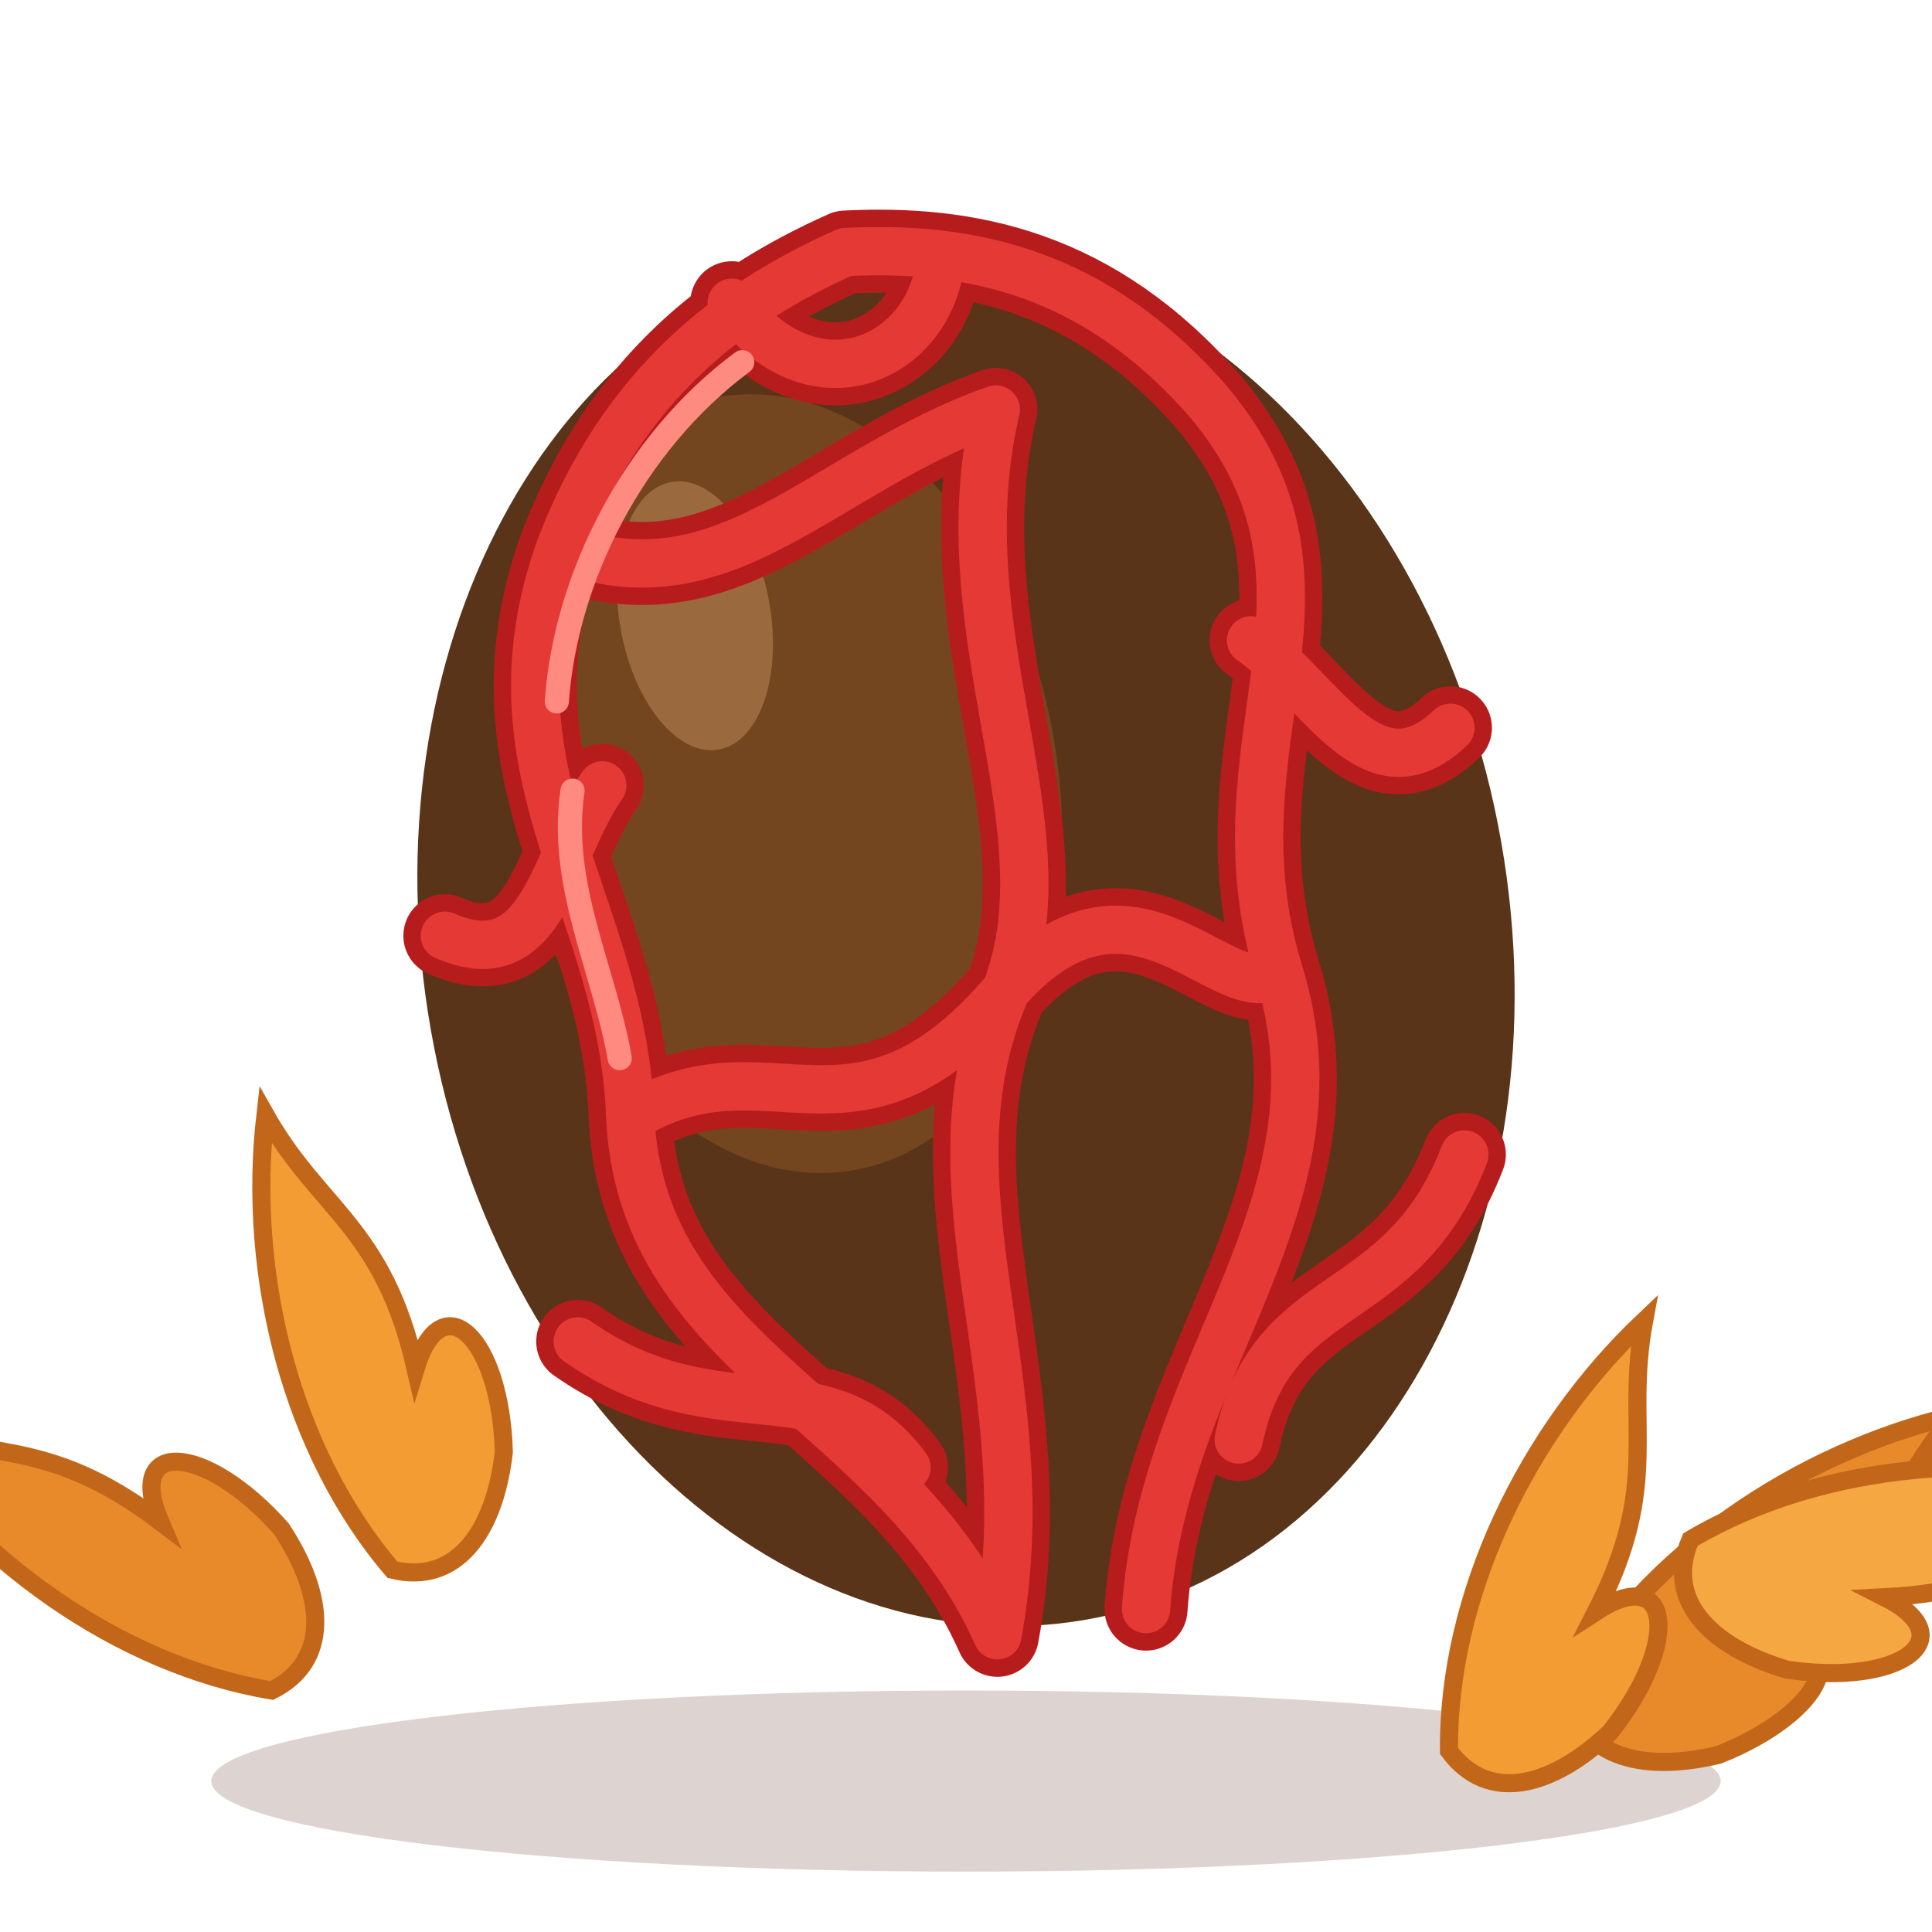
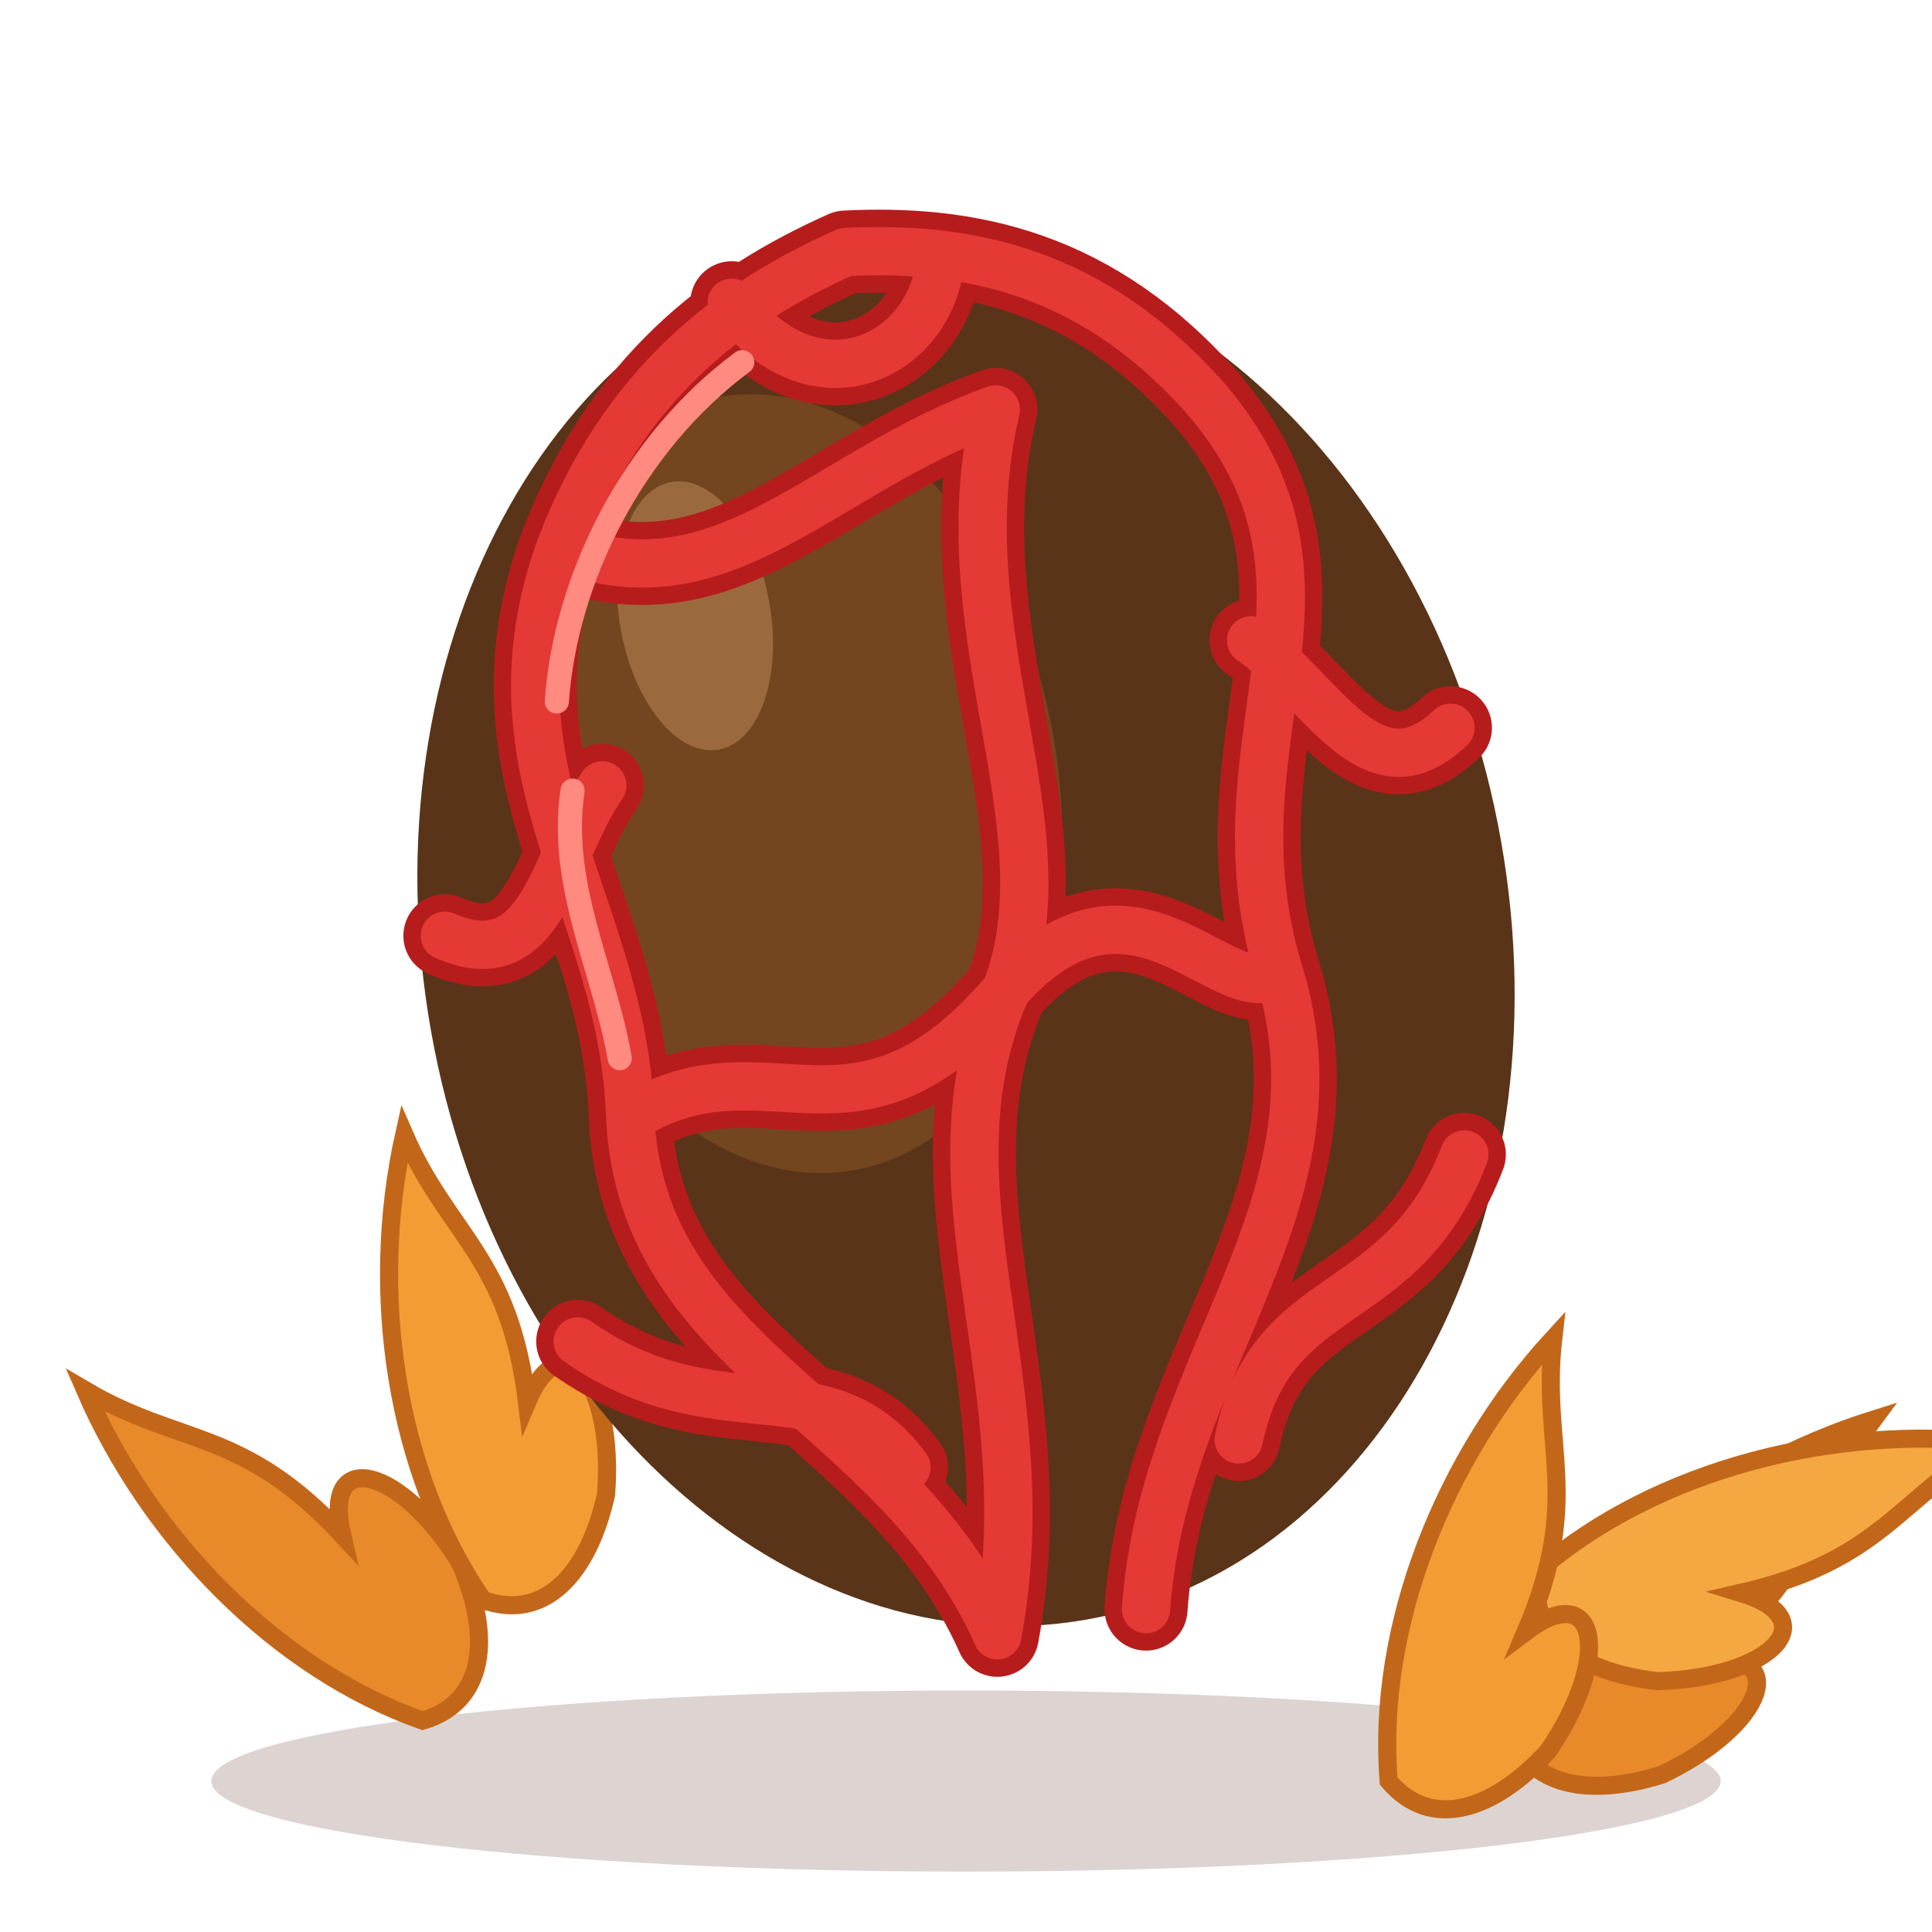
<svg xmlns="http://www.w3.org/2000/svg" viewBox="0 0 128 128">
  <ellipse cx="64" cy="118" rx="50" ry="6" fill="#8d6e63" opacity=".3" />
-   <path d="M0 0C-3 -8 -2 -18 2 -26C3 -20 6 -18 5 -10C8 -14 10 -10 8 -4C6 0 3 2 0 0Z" fill="#e8892a" stroke="#c2671a" stroke-width="1" transform="translate(18 112) rotate(-60) scale(1.2)" />
-   <path d="M0 0C-3 -8 -2 -18 2 -26C3 -20 6 -18 5 -10C8 -14 10 -10 8 -4C6 0 3 2 0 0Z" fill="#f39c34" stroke="#c2671a" stroke-width="1" transform="translate(26 104) rotate(-20) scale(1.2)" />
-   <path d="M0 0C-3 -8 -2 -18 2 -26C3 -20 6 -18 5 -10C8 -14 10 -10 8 -4C6 0 3 2 0 0Z" fill="#e8892a" stroke="#c2671a" stroke-width="1" transform="translate(104 112) rotate(50) scale(1.2)" />
-   <path d="M0 0C-3 -8 -2 -18 2 -26C3 -20 6 -18 5 -10C8 -14 10 -10 8 -4C6 0 3 2 0 0Z" fill="#f5a742" stroke="#c2671a" stroke-width="1" transform="translate(112 102) rotate(80) scale(1.2)" />
-   <path d="M0 0C-3 -8 -2 -18 2 -26C3 -20 6 -18 5 -10C8 -14 10 -10 8 -4C6 0 3 2 0 0Z" fill="#f39c34" stroke="#c2671a" stroke-width="1" transform="translate(96 116) rotate(20) scale(1.2)" />
+   <path d="M0 0C-3 -8 -2 -18 2 -26C3 -20 6 -18 5 -10C8 -14 10 -10 8 -4C6 0 3 2 0 0Z" fill="#e8892a" stroke="#c2671a" stroke-width="1" transform="translate(28 114) rotate(-50) scale(1.2)" />
+   <path d="M0 0C-3 -8 -2 -18 2 -26C3 -20 6 -18 5 -10C8 -14 10 -10 8 -4C6 0 3 2 0 0Z" fill="#f39c34" stroke="#c2671a" stroke-width="1" transform="translate(32 106) rotate(-14) scale(1.2)" />
+   <path d="M0 0C-3 -8 -2 -18 2 -26C3 -20 6 -18 5 -10C8 -14 10 -10 8 -4C6 0 3 2 0 0Z" fill="#e8892a" stroke="#c2671a" stroke-width="1" transform="translate(100 114) rotate(46) scale(1.2)" />
+   <path d="M0 0C-3 -8 -2 -18 2 -26C3 -20 6 -18 5 -10C8 -14 10 -10 8 -4C6 0 3 2 0 0Z" fill="#f5a742" stroke="#c2671a" stroke-width="1" transform="translate(102 104) rotate(70) scale(1.2)" />
+   <path d="M0 0C-3 -8 -2 -18 2 -26C3 -20 6 -18 5 -10C8 -14 10 -10 8 -4C6 0 3 2 0 0Z" fill="#f39c34" stroke="#c2671a" stroke-width="1" transform="translate(92 118) rotate(16) scale(1.2)" />
  <g transform="translate(64 62) rotate(-10)">
    <ellipse rx="36" ry="46" fill="#5a3418" />
    <ellipse cx="-10" cy="-12" rx="18" ry="26" fill="#74461f" />
    <ellipse cx="-14" cy="-24" rx="5" ry="9" fill="#9a6a3e" />
    <path d="M-6 46C-10 30 -26 24 -24 8C-22 -6 -30 -16 -22 -30C-16 -40 -8 -44 0 -46M4 46C8 30 22 22 20 6C18 -10 30 -18 22 -32C16 -42 8 -45 0 -46M-6 46C0 30 -6 16 2 4C8 -6 2 -20 8 -34M-24 8C-14 4 -10 14 2 4C12 -4 16 8 20 6M-22 -30C-12 -24 -4 -32 8 -34M-30 22C-22 30 -14 26 -10 34M30 20C24 30 16 26 12 36M-34 -6C-28 -2 -26 -10 -22 -14M34 -8C28 -4 26 -12 22 -16M-8 -44C-4 -36 4 -38 6 -44" stroke="#b71c1c" stroke-width="5.5" fill="none" stroke-linecap="round" stroke-linejoin="round" />
    <path d="M-6 46C-10 30 -26 24 -24 8C-22 -6 -30 -16 -22 -30C-16 -40 -8 -44 0 -46M4 46C8 30 22 22 20 6C18 -10 30 -18 22 -32C16 -42 8 -45 0 -46M-6 46C0 30 -6 16 2 4C8 -6 2 -20 8 -34M-24 8C-14 4 -10 14 2 4C12 -4 16 8 20 6M-22 -30C-12 -24 -4 -32 8 -34M-30 22C-22 30 -14 26 -10 34M30 20C24 30 16 26 12 36M-34 -6C-28 -2 -26 -10 -22 -14M34 -8C28 -4 26 -12 22 -16M-8 -44C-4 -36 4 -38 6 -44" stroke="#e53935" stroke-width="3.2" fill="none" stroke-linecap="round" stroke-linejoin="round" />
    <path d="M-24 -20C-22 -28 -16 -36 -8 -40M-24 4C-24 -2 -26 -8 -24 -14" stroke="#ff8a80" stroke-width="1.6" fill="none" stroke-linecap="round" />
  </g>
</svg>
